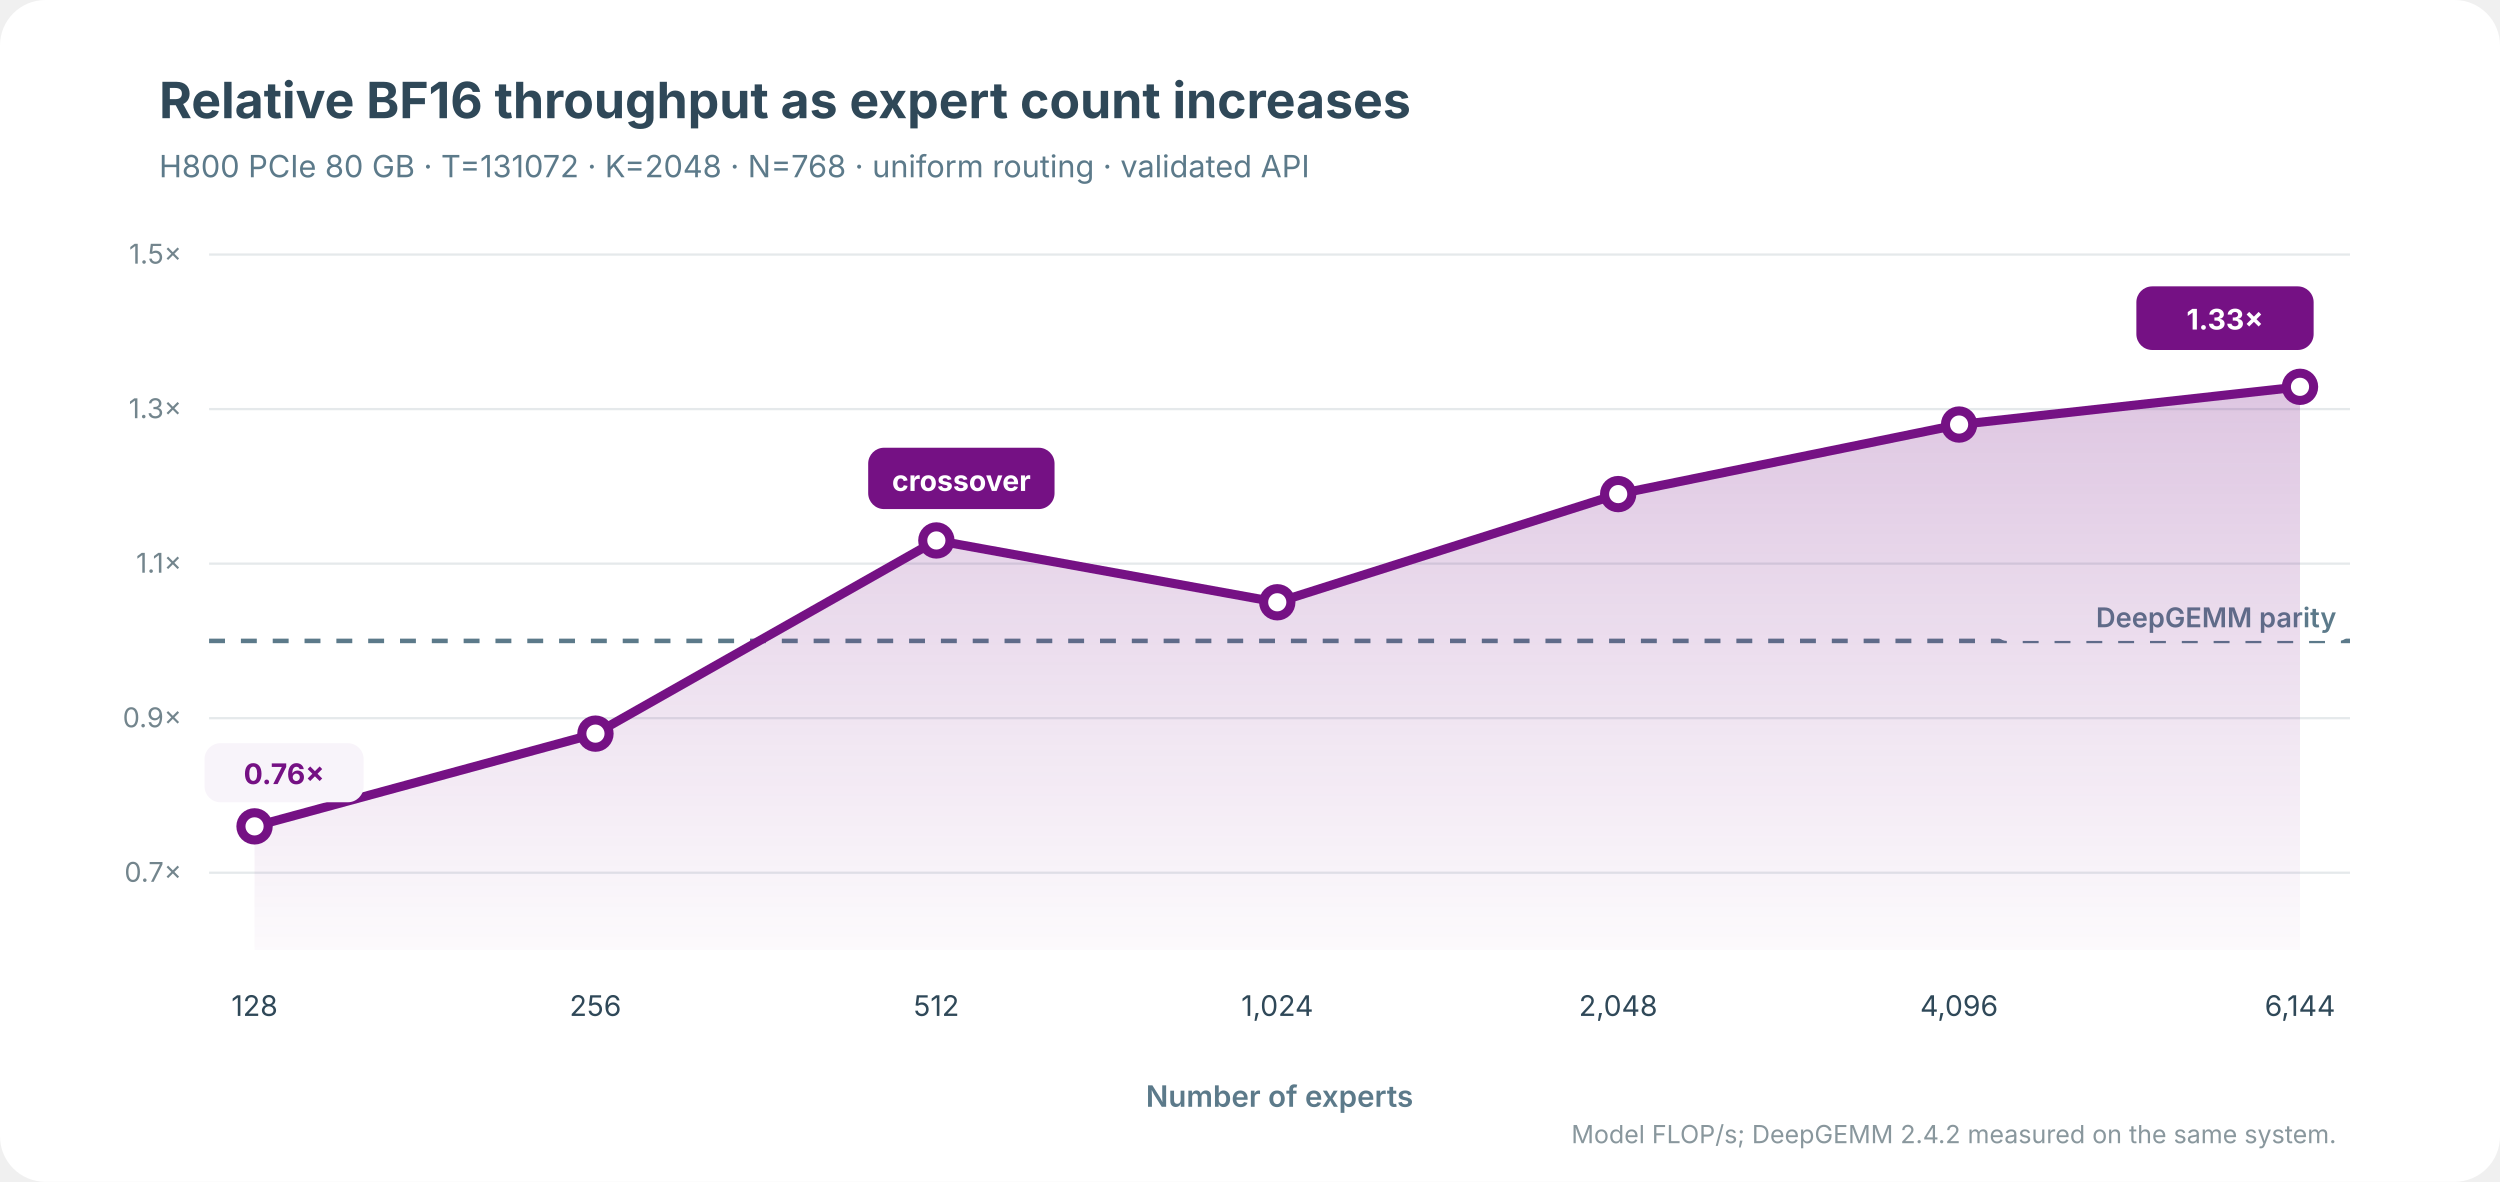
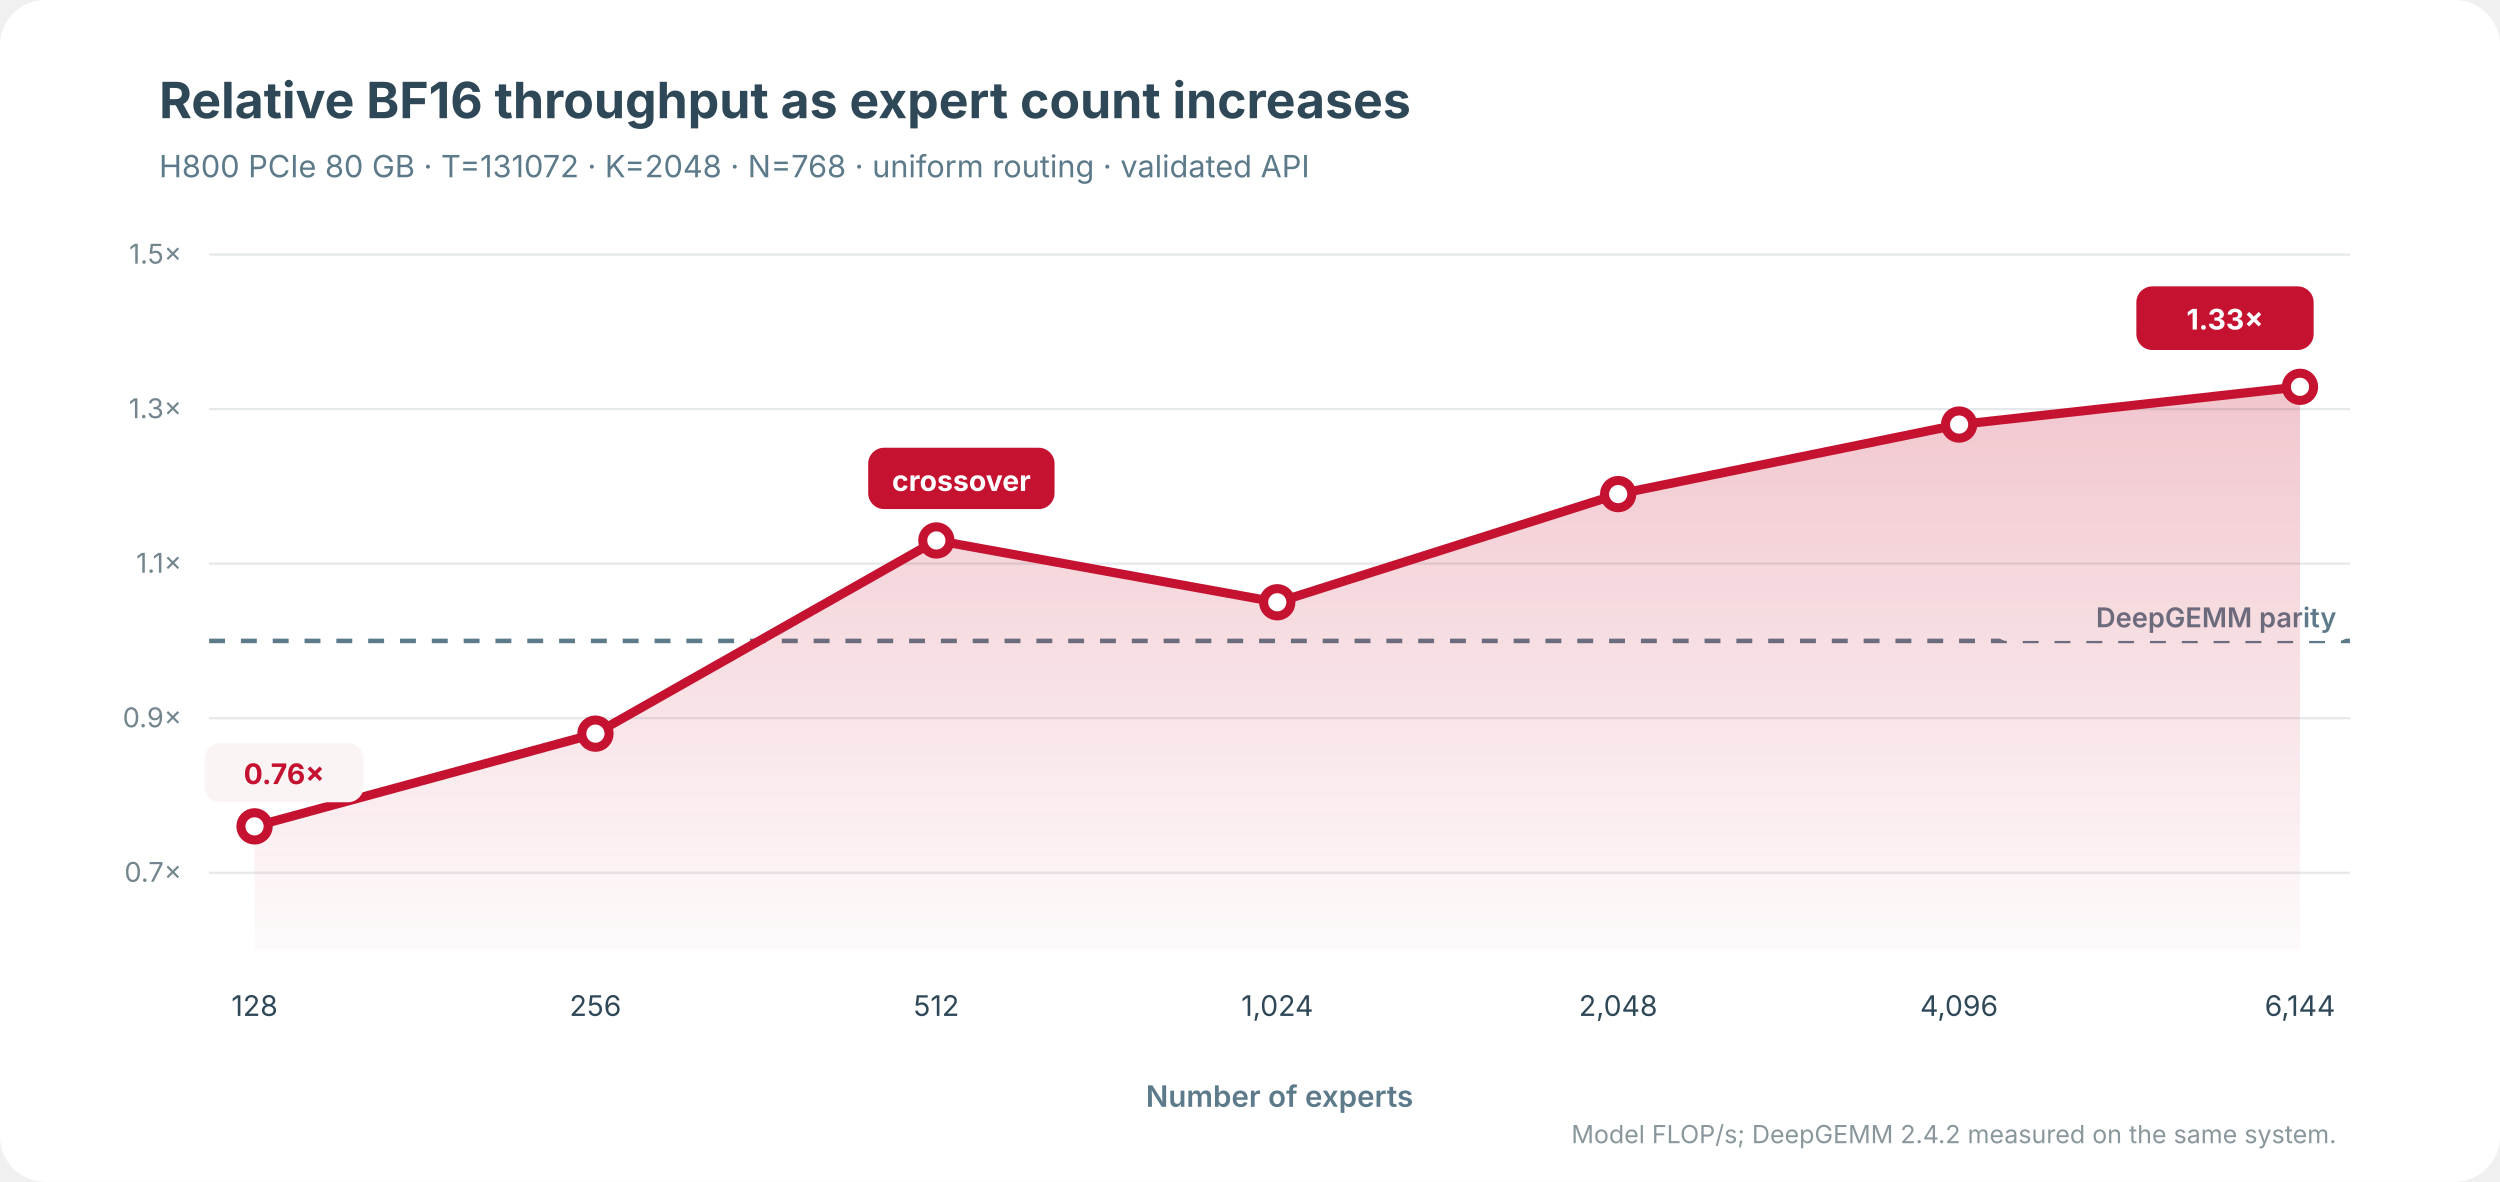
<svg xmlns="http://www.w3.org/2000/svg" width="1100" height="520" viewBox="0 0 1100 520" role="img" aria-labelledby="title desc">
  <defs>
    <linearGradient id="area" x1="0" y1="0" x2="0" y2="1">
-       <stop offset="0" stop-color="#751184" stop-opacity=".24" />
-       <stop offset="1" stop-color="#751184" stop-opacity=".02" />
+       <stop offset="0" stop-color="#c41230" stop-opacity=".24" />
+       <stop offset="1" stop-color="#c41230" stop-opacity=".02" />
    </linearGradient>
  </defs>
  <rect width="1100" height="520" rx="20" fill="#ffffff" />
  <text x="70" y="52" font-family="Inter,Arial,sans-serif" font-size="22" font-weight="650" fill="#2f4858">Relative BF16 throughput as expert count increases</text>
  <text x="70" y="78" font-family="Inter,Arial,sans-serif" font-size="13.5" fill="#5c7a8a">H800 PCIe 80 GB · T=131072 · K=2048 · N=768 · uniform routing · validated API</text>
  <g stroke="#e5e9eb" stroke-width="1">
    <line x1="92" y1="384" x2="1034" y2="384" />
    <line x1="92" y1="316" x2="1034" y2="316" />
    <line x1="92" y1="248" x2="1034" y2="248" />
    <line x1="92" y1="180" x2="1034" y2="180" />
    <line x1="92" y1="112" x2="1034" y2="112" />
  </g>
  <g font-family="Inter,Arial,sans-serif" font-size="12" fill="#73858d" text-anchor="end">
    <text x="80" y="388">0.7×</text>
    <text x="80" y="320">0.9×</text>
    <text x="80" y="252">1.1×</text>
    <text x="80" y="184">1.3×</text>
    <text x="80" y="116">1.5×</text>
  </g>
  <line x1="92" y1="282" x2="1034" y2="282" stroke="#5c7a8a" stroke-width="2" stroke-dasharray="7 7" />
  <rect x="878" y="260" width="156" height="22" rx="5" fill="#ffffff" />
  <text x="1028" y="276" text-anchor="end" font-family="Inter,Arial,sans-serif" font-size="12" font-weight="600" fill="#5c7a8a">DeepGEMM parity</text>
  <path d="M112 363.6 L262 322.8 L412 237.8 L562 265 L712 217.4 L862 186.8 L1012 170.2 L1012 418 L112 418 Z" fill="url(#area)" />
-   <path d="M112 363.6 L262 322.8 L412 237.8 L562 265 L712 217.4 L862 186.8 L1012 170.2" fill="none" stroke="#751184" stroke-width="4" stroke-linejoin="round" stroke-linecap="round" />
-   <g fill="#ffffff" stroke="#751184" stroke-width="4">
+   <path d="M112 363.6 L262 322.8 L412 237.8 L562 265 L712 217.4 L862 186.8 L1012 170.2" fill="none" stroke="#c41230" stroke-width="4" stroke-linejoin="round" stroke-linecap="round" />
+   <g fill="#ffffff" stroke="#c41230" stroke-width="4">
    <circle cx="112" cy="363.6" r="6" />
    <circle cx="262" cy="322.8" r="6" />
    <circle cx="412" cy="237.8" r="6" />
    <circle cx="562" cy="265" r="6" />
    <circle cx="712" cy="217.4" r="6" />
    <circle cx="862" cy="186.8" r="6" />
    <circle cx="1012" cy="170.2" r="6" />
  </g>
  <g font-family="Inter,Arial,sans-serif" font-size="12.5" fill="#2f4858" text-anchor="middle">
    <text x="112" y="447">128</text>
    <text x="262" y="447">256</text>
    <text x="412" y="447">512</text>
    <text x="562" y="447">1,024</text>
    <text x="712" y="447">2,048</text>
    <text x="862" y="447">4,096</text>
    <text x="1012" y="447">6,144</text>
    <text x="563" y="487" font-size="13" font-weight="600" fill="#5c7a8a">Number of experts</text>
  </g>
  <g font-family="Inter,Arial,sans-serif">
-     <rect x="90" y="327" width="70" height="26" rx="7" fill="#f8f4fa" />
-     <text x="125" y="345" text-anchor="middle" font-size="12.5" font-weight="700" fill="#751184">0.76×</text>
-     <rect x="382" y="197" width="82" height="27" rx="7" fill="#751184" />
+     <rect x="90" y="327" width="70" height="26" rx="7" fill="#faf4f5" />
+     <text x="125" y="345" text-anchor="middle" font-size="12.5" font-weight="700" fill="#c41230">0.76×</text>
+     <rect x="382" y="197" width="82" height="27" rx="7" fill="#c41230" />
    <text x="423" y="216" text-anchor="middle" font-size="12.5" font-weight="700" fill="#ffffff">crossover</text>
-     <rect x="940" y="126" width="78" height="28" rx="7" fill="#751184" />
+     <rect x="940" y="126" width="78" height="28" rx="7" fill="#c41230" />
    <text x="979" y="145" text-anchor="middle" font-size="12.5" font-weight="700" fill="#ffffff">1.33×</text>
  </g>
  <text x="1028" y="503" text-anchor="end" font-family="Inter,Arial,sans-serif" font-size="11" fill="#89979d">Model FLOP/s; DeepGEMM 2.4.2 measured on the same system.</text>
</svg>
